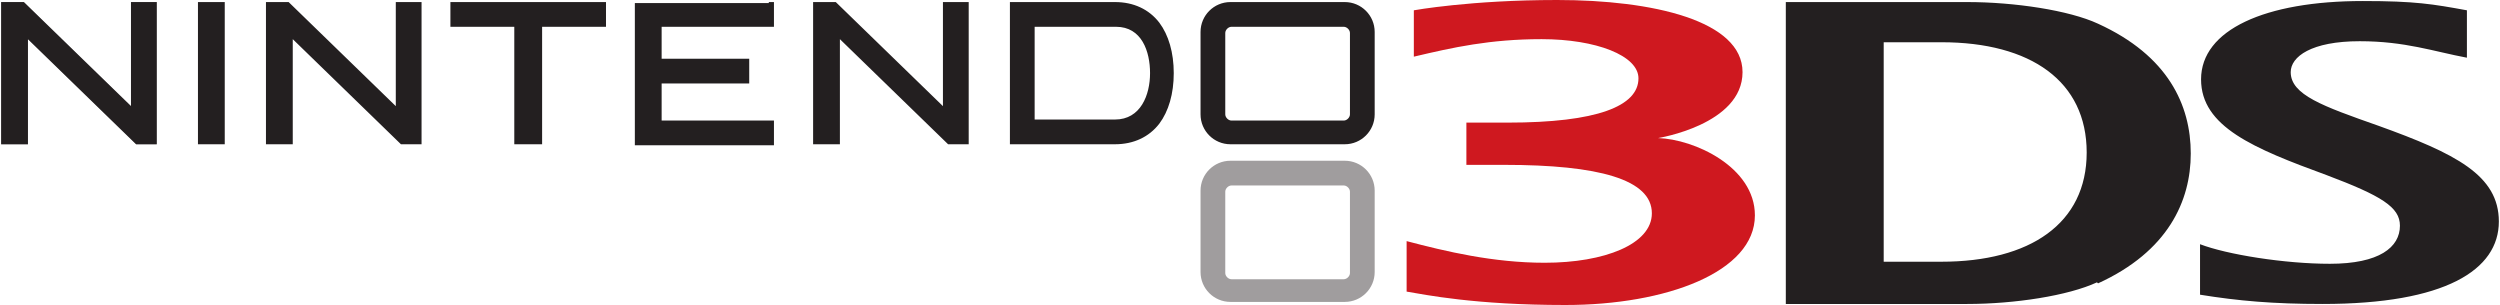
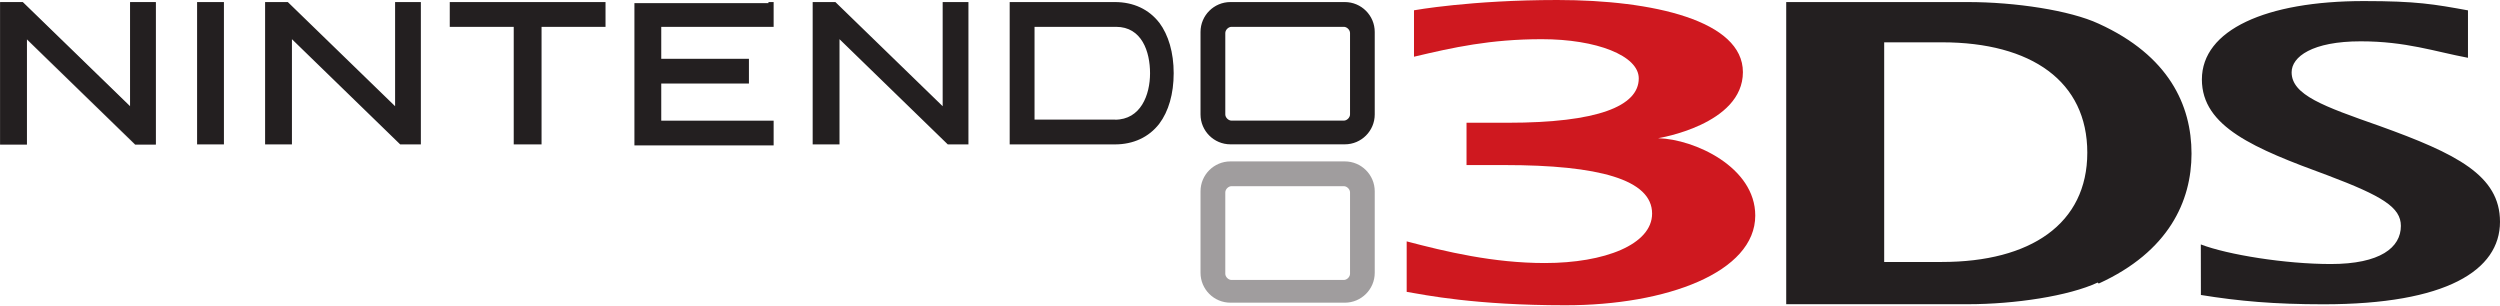
- <svg xmlns="http://www.w3.org/2000/svg" id="Layer_1" viewBox="0 0 242.4 29.6" width="2500" height="305">
-   <style>.st0{fill:#a09d9e}.st1{fill:#231f20}.st2{fill:#cf181f}</style>
-   <path class="st0" d="M130.9 26.5c0 .3-.3.6-.6.6h-10.9c-.3 0-.6-.3-.6-.6v-7.9c0-.3.3-.6.6-.6h10.9c.3 0 .6.3.6.6v7.9zm-.5-10.9h-11.1c-1.6 0-2.9 1.3-2.9 2.9v7.9c0 1.6 1.3 2.9 2.9 2.9h11.1c1.6 0 2.9-1.3 2.9-2.9v-7.9c0-1.6-1.3-2.9-2.9-2.9M2.6 3.8V14H0V.2h2.2l10.4 10.1V.2h2.5V14h-2L2.6 3.8m0 0V14H0V.2h2.2l10.4 10.1V.2h2.5V14h-2L2.6 3.8" />
-   <path class="st1" d="M2.6 3.8V14H0V.2h2.2l10.4 10.1V.2h2.5V14h-2L2.6 3.8zM28.3 3.8V14h-2.6V.2h2.2l10.4 10.1V.2h2.5V14h-2L28.3 3.8zM81.4 3.8V14h-2.6V.2H81l10.4 10.1V.2h2.5V14h-2L81.4 3.8zM21.2.2h.5V14h-2.6V.2h2.1zM58.2.2h.5v2.4h-6.2V14h-2.7V2.6h-6.2V.2h14.6zM74.5.2h.5v2.4H64.1v3.1h8.5v2.4h-8.5v3.6H75v2.4H61.5V.3h13V.2zM108.1 11.6h-7.8v-9H108.2c2.5 0 3.3 2.4 3.3 4.5s-.9 4.5-3.4 4.5m4.3-9.4c-1-1.3-2.5-2-4.3-2H97.9V14h10.2c1.8 0 3.3-.7 4.3-2 .9-1.2 1.4-2.9 1.4-4.9s-.5-3.7-1.4-4.9M130.9 11.1c0 .3-.3.6-.6.6h-10.9c-.3 0-.6-.3-.6-.6V3.2c0-.3.3-.6.6-.6h10.9c.3 0 .6.3.6.6v7.9zM130.4.2h-11.1c-1.6 0-2.9 1.3-2.9 2.9v8c0 1.6 1.3 2.9 2.9 2.9h11.1c1.6 0 2.9-1.3 2.9-2.9v-8c0-1.6-1.3-2.9-2.9-2.9M213.4 23.7c2.6 1 8.2 1.9 12.6 1.9 4.8 0 6.8-1.6 6.8-3.7 0-1.8-1.8-2.9-7.1-4.9-7.1-2.6-12.2-4.7-12.2-9.3 0-4.8 6.2-7.6 15.7-7.6 5.1 0 6.8.3 10.1.9v4.6c-3.2-.6-6-1.6-10.4-1.6-4.7 0-6.7 1.5-6.7 3 0 2.2 3.1 3.3 8.5 5.2 7.5 2.7 11.7 4.8 11.7 9.3 0 4.7-5.2 8-17.1 8-4.8 0-8.2-.3-11.9-.9v-4.9zM188.3 4.1h-5.6v21.3h5.6c8.6 0 14.1-3.7 14.1-10.6S197 4.1 188.3 4.1m15.1 23.3c-2.8 1.3-8 2.1-12.6 2.1h-17.6V.2h17.6c4.6 0 9.9.8 12.7 2.1 6.8 3.1 9 7.9 9 12.6 0 4.6-2.2 9.5-9 12.6" />
-   <path class="st2" d="M160.8 13.4S169 12.1 169 7c0-5-8.7-7-18-7-8.4 0-13.9 1-13.9 1v4.5c3.8-.9 7.4-1.7 12.4-1.7 5.3 0 9.4 1.6 9.4 3.8 0 2.7-4 4.3-12.7 4.3h-4V16h3.7c9.1 0 14.3 1.4 14.3 4.7 0 3-4.6 4.8-10.4 4.8-5 0-9.6-1.1-13.4-2.1v4.9c1.8.3 6.6 1.3 15.4 1.3 9.8 0 18.4-3.2 18.4-8.7 0-4.7-5.9-7.4-9.4-7.5" />
+ <svg xmlns="http://www.w3.org/2000/svg" id="Layer_1" viewBox="0 0 4.004 4.004" width="100" height="12.211" version="1.1">
+   <defs id="defs3" />
+   <style id="style1">.st0{fill:#a09d9e}.st1{fill:#231f20}.st2{fill:#cf181f}</style>
+   <path class="st0" d="m 3.314,3.591 c 0,0.041 -0.041,0.081 -0.081,0.081 h -1.474 c -0.041,0 -0.081,-0.041 -0.081,-0.081 V 2.523 c 0,-0.041 0.041,-0.081 0.081,-0.081 h 1.474 c 0.041,0 0.081,0.041 0.081,0.081 z m -0.068,-1.474 h -1.501 c -0.216,0 -0.392,0.176 -0.392,0.392 V 3.578 c 0,0.216 0.176,0.392 0.392,0.392 h 1.501 c 0.216,0 0.392,-0.176 0.392,-0.392 V 2.509 c 0,-0.216 -0.176,-0.392 -0.392,-0.392 M -14.04,0.521 V 1.9 h -0.352 V 0.034 h 0.298 l 1.407,1.366 V 0.034 h 0.338 V 1.9 h -0.271 l -1.42,-1.38 m 0,0 V 1.9 h -0.352 V 0.034 h 0.298 l 1.407,1.366 V 0.034 h 0.338 V 1.9 h -0.271 l -1.42,-1.38" id="path1" style="stroke-width:0.135" />
+   <path class="st1" d="M -14.04,0.514 V 1.894 h -0.352 V 0.027 h 0.298 l 1.407,1.366 V 0.027 h 0.338 V 1.894 h -0.271 z m 3.476,0 V 1.894 h -0.352 V 0.027 h 0.298 L -9.211,1.393 V 0.027 h 0.338 V 1.894 h -0.271 z m 7.182,0 V 1.894 h -0.352 V 0.027 h 0.298 l 1.407,1.366 V 0.027 h 0.338 V 1.894 h -0.271 z M -11.524,0.027 h 0.068 V 1.894 h -0.352 V 0.027 Z m 5.005,0 h 0.068 v 0.325 h -0.839 V 1.894 h -0.365 V 0.352 h -0.839 V 0.027 Z m 2.205,0 h 0.068 v 0.325 h -1.474 V 0.771 h 1.15 v 0.325 h -1.15 v 0.487 h 1.474 V 1.907 h -1.826 V 0.041 h 1.758 z m 4.545,1.542 h -1.055 V 0.352 h 1.069 c 0.338,0 0.446,0.325 0.446,0.609 0,0.284 -0.122,0.609 -0.46,0.609 M 0.812,0.298 C 0.676,0.122 0.473,0.027 0.23,0.027 h -1.38 V 1.894 h 1.38 c 0.243,0 0.446,-0.095 0.582,-0.271 0.122,-0.162 0.189,-0.392 0.189,-0.663 0,-0.271 -0.068,-0.5 -0.189,-0.663 m 2.502,1.204 c 0,0.041 -0.041,0.081 -0.081,0.081 h -1.474 c -0.041,0 -0.081,-0.041 -0.081,-0.081 V 0.433 c 0,-0.041 0.041,-0.081 0.081,-0.081 h 1.474 c 0.041,0 0.081,0.041 0.081,0.081 z m -0.068,-1.474 h -1.501 c -0.216,0 -0.392,0.176 -0.392,0.392 V 1.501 c 0,0.216 0.176,0.392 0.392,0.392 h 1.501 c 0.216,0 0.392,-0.176 0.392,-0.392 V 0.419 c 0,-0.216 -0.176,-0.392 -0.392,-0.392 M 14.473,3.206 c 0.352,0.135 1.109,0.257 1.704,0.257 0.649,0 0.92,-0.216 0.92,-0.5 0,-0.243 -0.243,-0.392 -0.96,-0.663 -0.96,-0.352 -1.65,-0.636 -1.65,-1.258 0,-0.649 0.839,-1.028 2.124,-1.028 0.69,0 0.92,0.041 1.366,0.122 v 0.622 c -0.433,-0.081 -0.812,-0.216 -1.407,-0.216 -0.636,0 -0.906,0.203 -0.906,0.406 0,0.298 0.419,0.446 1.15,0.703 1.014,0.365 1.583,0.649 1.583,1.258 0,0.636 -0.703,1.082 -2.313,1.082 -0.649,0 -1.109,-0.041 -1.61,-0.122 z M 11.078,0.555 H 10.32 V 3.436 h 0.757 c 1.163,0 1.907,-0.5 1.907,-1.434 0,-0.933 -0.73,-1.447 -1.907,-1.447 M 13.12,3.706 C 12.741,3.882 12.038,3.99 11.416,3.99 H 9.035 V 0.027 h 2.381 c 0.622,0 1.339,0.108 1.718,0.284 0.92,0.419 1.217,1.069 1.217,1.704 0,0.622 -0.298,1.285 -1.217,1.704" id="path2" style="stroke-width:0.135" />
+   <path class="st2" d="m 7.358,1.812 c 0,0 1.109,-0.176 1.109,-0.866 C 8.467,0.271 7.29,5e-8 6.033,5e-8 c -1.136,0 -1.88,0.135 -1.88,0.135 v 0.609 c 0.514,-0.122 1.001,-0.23 1.677,-0.23 0.717,0 1.271,0.216 1.271,0.514 0,0.365 -0.541,0.582 -1.718,0.582 h -0.541 v 0.555 h 0.5 c 1.231,0 1.934,0.189 1.934,0.636 0,0.406 -0.622,0.649 -1.407,0.649 -0.676,0 -1.298,-0.149 -1.812,-0.284 V 3.828 c 0.243,0.041 0.893,0.176 2.083,0.176 1.326,0 2.489,-0.433 2.489,-1.177 0,-0.636 -0.798,-1.001 -1.271,-1.014" id="path3" style="stroke-width:0.135" />
</svg>
